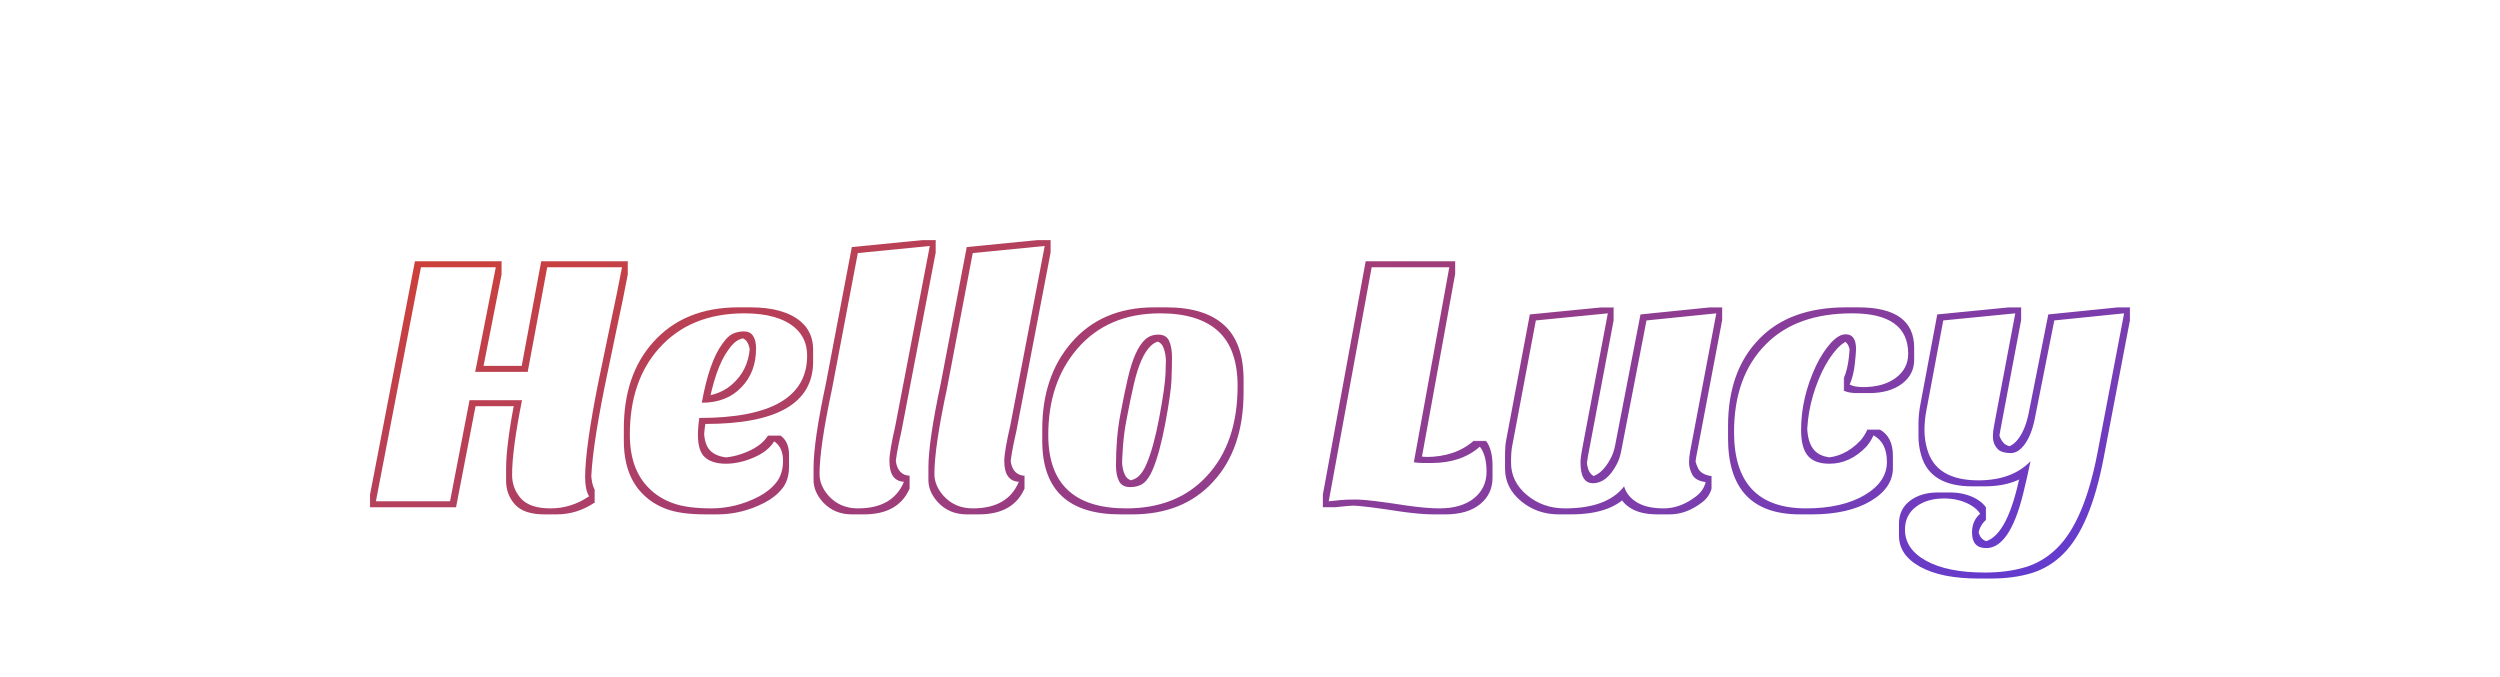
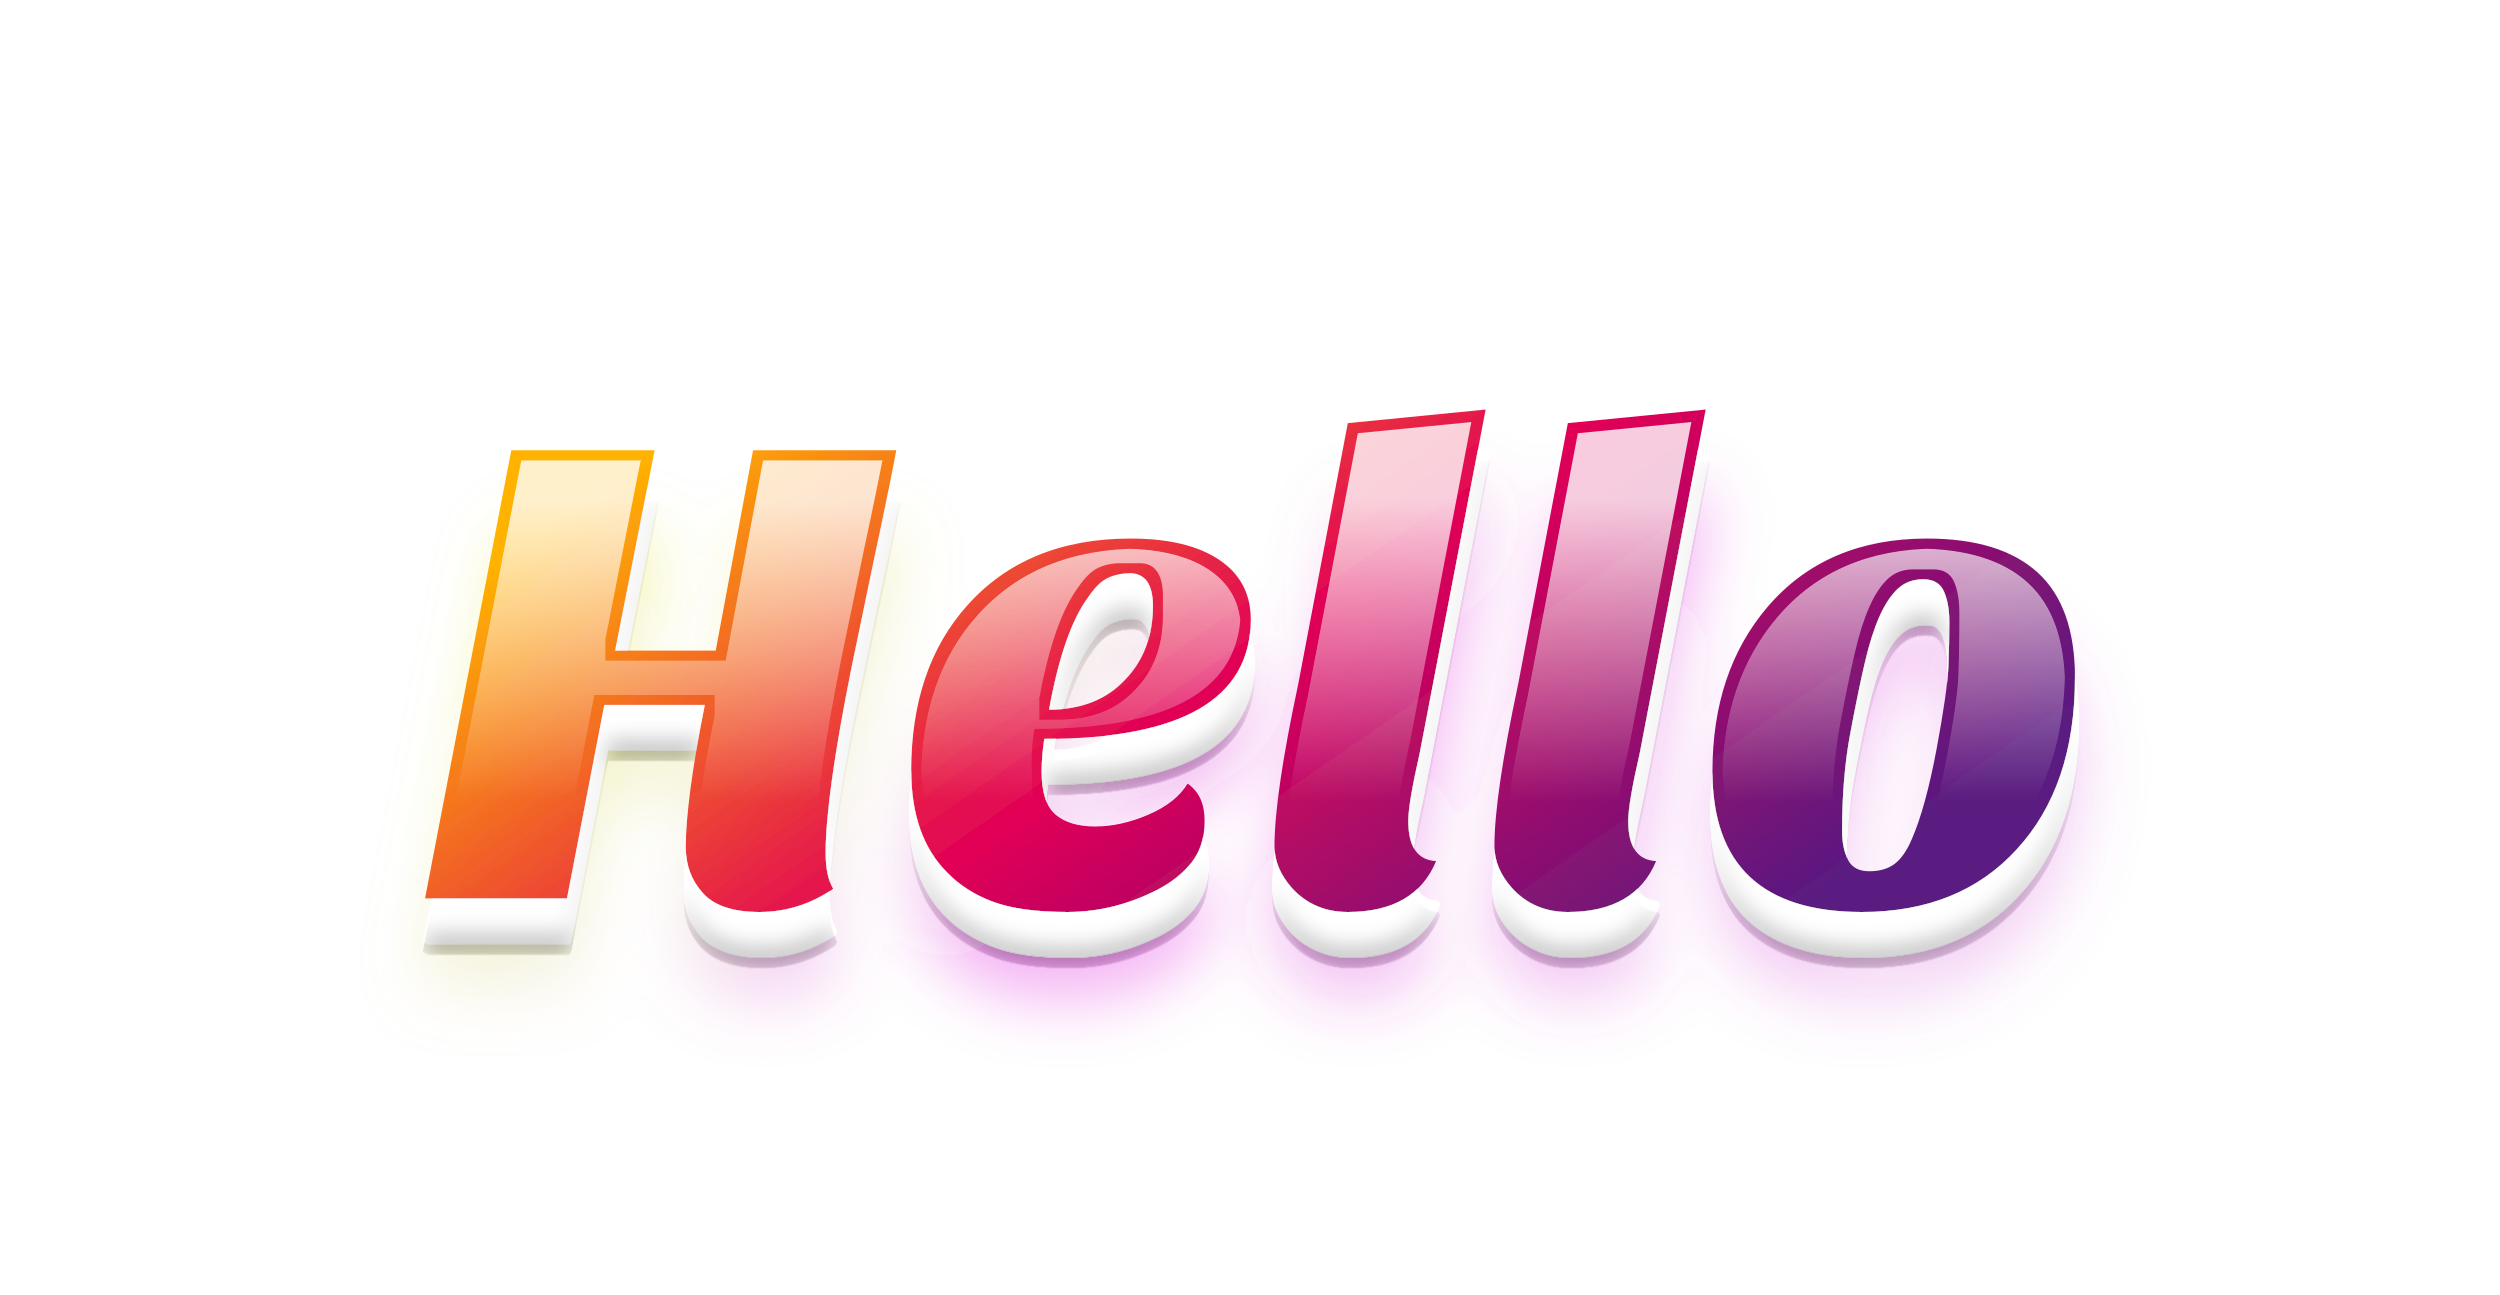
- <svg xmlns="http://www.w3.org/2000/svg" width="451.205px" height="122.021px" viewBox="24.397 13.989 451.205 122.021" style="background: rgba(0, 0, 0, 0); --darkreader-inline-bgimage: initial; --darkreader-inline-bgcolor:rgba(0, 0, 0, 0);" data-darkreader-inline-bgimage="" data-darkreader-inline-bgcolor="" preserveAspectRatio="xMidYMid">
+ <svg xmlns="http://www.w3.org/2000/svg" width="235.645px" height="122.021px" viewBox="132.178 13.989 235.645 122.021" style="background: rgba(0, 0, 0, 0);" preserveAspectRatio="xMidYMid">
  <defs>
-     <linearGradient id="editing-outline-gradient" x1="-0.414" x2="1.414" y1="0.093" y2="0.907">
-       <stop offset="0" stop-color="#ee4208" data-darkreader-inline-stopcolor="" style="--darkreader-inline-stopcolor:#be3506;" />
-       <stop offset="1" stop-color="#4139ff" data-darkreader-inline-stopcolor="" style="--darkreader-inline-stopcolor:#0700aa;" />
+     <linearGradient id="editing-shiny-gradient" x1="0.043" x2="0.957" y1="0.297" y2="0.703" gradientUnits="objectBoundingBox">
+       <stop offset="0.0" stop-color="#ffb200" />
+       <stop offset="0.5" stop-color="#e10057" />
+       <stop offset="1.0" stop-color="#5A1A80" />
    </linearGradient>
-     <filter id="editing-outline" x="-100%" y="-100%" width="300%" height="300%">
-       <feMorphology in="SourceGraphic" operator="dilate" radius="1" result="outline" />
-       <feComposite operator="out" in="outline" in2="SourceAlpha" />
+     <linearGradient id="editing-shiny-gradient2" x1="0" x2="0" y1="0" y2="1">
+       <stop offset="0.2" stop-color="#fff" stop-opacity="0.8" />
+       <stop offset="0.8" stop-color="#fff" stop-opacity="0" />
+     </linearGradient>
+     <filter id="editing-shiny2" x="-100%" y="-100%" width="300%" height="300%">
+       <feMorphology operator="erode" radius="2" />
+     </filter>
+     <filter id="editing-shiny" x="-100%" y="-100%" width="300%" height="300%">
+       <feFlood flood-color="#fff" result="flood" />
+       <feConvolveMatrix in="SourceGraphic" result="conv" order="8,8" divisor="1" kernelMatrix="0 0 0 0 0 0 0 0 0 0 0 1 1 0 0 0 0 0 0 1 1 0 0 0 0 0 1 0 0 1 0 0 0 0 1 0 0 1 0 0 0 1 0 0 0 0 1 0 0 1 1 0 0 1 1 0 0 0 0 1 1 0 0 0 " />
+       <feOffset dx="0" dy="4" in="conv" result="offset" />
+       <feComposite operator="in" in="flood" in2="offset" result="comp" />
+       <feGaussianBlur in="offset" stdDeviation="3" result="shadow" />
+       <feColorMatrix in="shadow" type="matrix" values="0.7 0 0 0 0  0 0.7 0 0 0  0 0 0.7 0 0  0 0 0 0.3 0" result="dark-shadow" />
+       <feOffset dx="0" dy="4" in="dark-shadow" result="offset-shadow" />
+       <feOffset dx="0" dy="2" in="conv" result="offset-2" />
+       <feComposite operator="out" in="offset" in2="offset-2" result="edge-diff" />
+       <feGaussianBlur in="edge-diff" stdDeviation="1" result="edge-blur" />
+       <feColorMatrix in="edge-blur" result="edge-shadow" type="matrix" values="0 0 0 0 0  0 0 0 0 0  0 0 0 0 0  0 0 0 0.5 0" />
+       <feComposite operator="in" in="edge-shadow" in2="offset" result="edge-shadow-in" />
+       <feOffset dx="0" dy="1" in="edge-shadow-in" result="edge-shadow-final" />
+       <feMerge result="out">
+         <feMergeNode in="offset-shadow" />
+         <feMergeNode in="comp" />
+         <feMergeNode in="edge-shadow-final" />
+         <feMergeNode in="SourceGraphic" />
+       </feMerge>
    </filter>
  </defs>
-   <g filter="url(#editing-outline)">
-     <g transform="translate(91.86001, 104.4622)">
-       <path d="M24.96-4.80L24.96-4.80L24.96-4.80Q24.96-9.28 26.75-18.24L26.75-18.24L17.28-18.24L13.76 0L0.38 0L8.51-42.24L22.02-42.24L18.30-23.36L27.78-23.36L31.30-42.24L44.80-42.24L44.80-42.24Q43.90-37.50 42.75-32.19L42.75-32.19L40.58-21.76L40.58-21.76Q38.14-9.60 38.14-4.29L38.14-4.29L38.14-4.29Q38.14-2.11 38.85-0.90L38.85-0.90L38.85-0.90Q35.65 1.28 31.90 1.28L31.90 1.28L31.90 1.28Q28.16 1.28 26.56-0.51L26.56-0.51L26.56-0.51Q24.96-2.30 24.96-4.80ZM72.26-10.82L72.26-10.82L72.26-10.82Q73.86-9.73 73.86-7.33L73.86-7.33L73.86-7.33Q73.86-4.93 72.64-3.39L72.64-3.39L72.64-3.39Q71.42-1.86 69.44-0.83L69.44-0.83L69.44-0.83Q65.34 1.28 60.93 1.28L60.93 1.28L60.93 1.28Q56.51 1.28 53.92 0.32L53.92 0.32L53.92 0.32Q51.33-0.64 49.60-2.43L49.60-2.43L49.60-2.43Q46.21-5.82 46.21-12.03L46.21-12.03L46.21-12.03Q46.21-21.70 51.46-27.58L51.46-27.58L51.46-27.58Q57.09-33.92 66.88-33.92L66.88-33.92L66.88-33.92Q72.96-33.92 75.97-31.36L75.97-31.36L75.97-31.36Q78.21-29.44 78.21-26.30L78.21-26.30L78.21-26.30Q78.21-15.04 58.75-15.04L58.75-15.04L58.75-15.04Q58.50-13.38 58.50-11.97L58.50-11.97L58.50-11.97Q58.50-9.02 59.81-7.90L59.81-7.90L59.81-7.90Q61.12-6.78 63.55-6.78L63.55-6.78L63.55-6.78Q65.98-6.78 68.58-7.90L68.58-7.90L68.58-7.90Q71.17-9.02 72.26-10.82ZM59.20-17.79L59.20-17.79L59.20-17.79Q63.74-17.79 66.37-20.61L66.37-20.61L66.37-20.61Q68.99-23.30 68.99-27.58L68.99-27.58L68.99-27.58Q68.99-29.06 68.45-29.86L68.45-29.86L68.45-29.86Q67.90-30.66 66.82-30.66L66.82-30.66L66.82-30.66Q65.73-30.66 64.80-30.24L64.80-30.24L64.80-30.24Q63.87-29.82 62.91-28.42L62.91-28.42L62.91-28.42Q60.54-25.22 59.20-17.79ZM95.68-3.52L95.68-3.52L95.68-3.52Q93.70 1.28 87.36 1.28L87.36 1.28L87.36 1.28Q84.16 1.28 82.11-0.96L82.11-0.96L82.11-0.96Q80.45-2.82 80.45-4.93L80.45-4.93L80.45-4.93Q80.45-9.73 82.69-20.22L82.69-20.22L87.36-44.80L100.35-46.08L94.14-13.70L94.14-13.70Q93.06-8.96 93.06-7.30L93.06-7.30L93.06-7.30Q93.06-3.65 95.68-3.52ZM116.42-3.52L116.42-3.52L116.42-3.52Q114.43 1.28 108.10 1.28L108.10 1.28L108.10 1.28Q104.90 1.28 102.85-0.96L102.85-0.96L102.85-0.96Q101.18-2.82 101.18-4.93L101.18-4.93L101.18-4.93Q101.18-9.73 103.42-20.22L103.42-20.22L108.10-44.80L121.09-46.08L114.88-13.70L114.88-13.70Q113.79-8.96 113.79-7.30L113.79-7.30L113.79-7.30Q113.79-3.65 116.42-3.52ZM135.81 1.28L135.81 1.28L135.81 1.28Q121.73 1.28 121.73-11.97L121.73-11.97L121.73-11.97Q121.73-21.38 126.91-27.46L126.91-27.46L126.91-27.46Q132.42-33.92 141.95-33.92L141.95-33.92L141.95-33.92Q148.86-33.92 152.38-30.72L152.38-30.72L152.38-30.72Q155.90-27.52 155.90-20.80L155.90-20.80L155.90-20.80Q155.90-10.56 150.40-4.61L150.40-4.61L150.40-4.61Q145.02 1.28 135.81 1.28ZM137.47-26.56L137.47-26.56L137.47-26.56Q136.70-24.83 136.10-22.24L136.10-22.24L136.10-22.24Q135.49-19.65 134.72-15.55L134.72-15.55L134.72-15.55Q133.95-11.46 133.95-6.40L133.95-6.40L133.95-6.40Q133.95-4.74 134.50-3.65L134.50-3.65L134.50-3.65Q135.04-2.56 136.51-2.56L136.51-2.56L136.51-2.56Q137.98-2.56 138.91-3.26L138.91-3.26L138.91-3.26Q139.84-3.97 140.54-5.63L140.54-5.63L140.54-5.63Q141.82-8.58 142.85-14.05L142.85-14.05L142.85-14.05Q143.87-19.52 143.97-21.89L143.97-21.89L143.97-21.89Q144.06-24.26 144.06-26.02L144.06-26.02L144.06-26.02Q144.06-27.78 143.55-28.93L143.55-28.93L143.55-28.93Q143.04-30.08 141.60-30.08L141.60-30.08L141.60-30.08Q140.16-30.08 139.20-29.18L139.20-29.18L139.20-29.18Q138.24-28.29 137.47-26.56ZM199.62-9.86L199.62-9.86L199.62-9.86Q200.83-8.32 200.83-5.34L200.83-5.34L200.83-5.34Q200.83-2.37 198.56-0.54L198.56-0.54L198.56-0.54Q196.29 1.28 192.32 1.28L192.32 1.28L192.32 1.28Q190.02 1.28 186.43 0.77L186.43 0.77L186.43 0.77Q179.39-0.32 177.38-0.32L177.38-0.32L177.38-0.32Q175.36-0.32 174.53-0.22L174.53-0.22L174.53-0.22Q173.70-0.13 172.35 0L172.35 0L180.10-42.24L194.11-42.24L187.71-7.04L187.71-7.04Q188.54-6.91 189.31-6.91L189.31-6.91L190.91-6.91L190.91-6.91Q196.29-6.91 199.62-9.86ZM225.66-2.69L225.66-2.69L225.66-2.69Q222.59 1.28 214.98 1.28L214.98 1.28L214.98 1.28Q211.01 1.28 208.13-1.12L208.13-1.12L208.13-1.12Q205.25-3.52 205.25-6.98L205.25-6.98L205.25-6.98Q205.25-8.90 205.44-9.86L205.44-9.86L209.73-32.64L222.72-33.92L218.05-9.22L218.05-9.22Q217.79-7.81 217.79-6.98L217.79-6.98L217.79-6.98Q217.79-3.26 220.03-3.26L220.03-3.26L220.03-3.26Q222.53-3.26 224.32-6.66L224.32-6.66L224.32-6.66Q224.90-7.74 225.15-9.15L225.15-9.15L229.70-32.64L242.30-33.92L237.57-8.96L237.57-8.96Q237.38-8 237.38-6.98L237.38-6.98L237.38-6.98Q237.38-5.95 237.95-4.83L237.95-4.83L237.95-4.83Q238.53-3.71 240.38-3.46L240.38-3.46L240.38-3.46Q240-1.92 238.66-0.90L238.66-0.90L238.66-0.90Q235.84 1.28 232.80 1.28L232.80 1.28L232.80 1.28Q229.76 1.28 227.97 0.19L227.97 0.19L227.97 0.19Q226.18-0.90 225.66-2.69ZM276.93-26.62L276.93-26.62L276.93-26.62Q276.93-23.94 274.69-22.27L274.69-22.27L274.69-22.27Q272.45-20.61 268.80-20.61L268.80-20.61L268.80-20.61Q267.26-20.61 266.37-21.06L266.37-21.06L266.37-21.06Q267.07-22.72 267.30-24.80L267.30-24.80L267.30-24.80Q267.52-26.88 267.52-27.46L267.52-27.46L267.52-27.46Q267.52-30.14 265.66-30.14L265.66-30.14L265.66-30.14Q264.38-30.14 262.94-28.54L262.94-28.54L262.94-28.54Q261.50-26.94 260.29-24.45L260.29-24.45L260.29-24.45Q257.60-18.69 257.60-12.86L257.60-12.86L257.60-12.86Q257.60-9.66 258.82-8.22L258.82-8.22L258.82-8.22Q260.03-6.78 262.72-6.78L262.72-6.78L262.72-6.78Q266.43-6.78 269.38-9.86L269.38-9.86L269.38-9.86Q270.21-10.82 270.66-11.90L270.66-11.90L270.66-11.90Q273.09-10.62 273.09-7.10L273.09-7.10L273.09-7.10Q273.09-3.52 269.12-1.15L269.12-1.15L269.12-1.15Q265.02 1.28 258.50 1.28L258.50 1.28L258.50 1.28Q245.50 1.28 245.50-12.48L245.50-12.48L245.50-12.48Q245.50-22.53 251.20-28.29L251.20-28.29L251.20-28.29Q256.70-33.92 266.82-33.92L266.82-33.92L266.82-33.92Q276.93-33.92 276.93-26.62ZM299.01-7.23L299.01-7.23L299.01-7.23Q295.68-3.78 289.60-3.78L289.60-3.78L289.60-3.78Q281.98-3.78 280.38-9.34L280.38-9.34L280.38-9.34Q279.87-11.01 279.87-12.86L279.87-12.86L279.87-12.86Q279.87-14.72 280.26-16.64L280.26-16.64L283.26-32.64L296.26-33.92L292.74-15.30L292.74-15.30Q292.61-14.46 292.42-13.57L292.42-13.57L292.42-13.57Q292.22-12.67 292.22-11.74L292.22-11.74L292.22-11.74Q292.22-10.82 292.54-10.21L292.54-10.21L292.54-10.21Q292.86-9.60 293.31-9.22L293.31-9.22L293.31-9.22Q294.08-8.70 295.46-8.70L295.46-8.70L295.46-8.70Q296.83-8.70 298.02-10.37L298.02-10.37L298.02-10.37Q299.20-12.03 299.78-14.91L299.78-14.91L303.30-32.64L315.90-33.92L311.10-8.77L311.10-8.77Q308.74 3.52 303.87 8.38L303.87 8.38L303.87 8.38Q301.38 10.88 298.14 11.87L298.14 11.87L298.14 11.87Q294.91 12.86 290.75 12.86L290.75 12.86L290.75 12.86Q284.03 12.86 280.19 10.75L280.19 10.75L280.19 10.75Q276.35 8.64 276.35 5.12L276.35 5.12L276.35 5.12Q276.35 2.50 278.34 0.99L278.34 0.99L278.34 0.99Q280.32-0.51 283.39-0.51L283.39-0.51L283.39-0.51Q286.08-0.51 288.13 0.64L288.13 0.64L288.13 0.64Q289.34 1.34 289.92 2.24L289.92 2.24L289.92 2.24Q288.45 3.52 288.45 5.63L288.45 5.63L288.45 5.63Q288.45 8.45 291.01 8.45L291.01 8.45L291.01 8.45Q295.23 8.45 297.66-1.28L297.66-1.28L297.66-1.28Q298.37-4.16 299.01-7.23Z" fill="url(#editing-outline-gradient)" />
+   <g filter="url(#editing-shiny)">
+     <g transform="translate(171.86, 98.67219)">
+       <path d="M24.96-4.80L24.96-4.80L24.96-4.80Q24.96-9.28 26.75-18.24L26.75-18.24L17.28-18.24L13.76 0L0.38 0L8.51-42.24L22.02-42.24L18.30-23.36L27.78-23.36L31.30-42.24L44.80-42.24L44.80-42.24Q43.90-37.50 42.75-32.19L42.75-32.19L40.58-21.76L40.58-21.76Q38.14-9.60 38.14-4.29L38.14-4.29L38.14-4.29Q38.14-2.11 38.85-0.90L38.85-0.90L38.85-0.90Q35.65 1.28 31.90 1.28L31.90 1.28L31.90 1.28Q28.16 1.28 26.56-0.51L26.56-0.51L26.56-0.51Q24.96-2.30 24.96-4.80ZM72.26-10.82L72.26-10.82L72.26-10.82Q73.86-9.73 73.86-7.33L73.86-7.33L73.86-7.33Q73.86-4.93 72.64-3.39L72.64-3.39L72.64-3.39Q71.42-1.86 69.44-0.83L69.44-0.83L69.44-0.83Q65.34 1.28 60.93 1.28L60.93 1.28L60.93 1.28Q56.51 1.28 53.92 0.32L53.92 0.32L53.92 0.32Q51.33-0.64 49.60-2.43L49.60-2.43L49.60-2.43Q46.21-5.82 46.21-12.03L46.21-12.03L46.21-12.03Q46.21-21.70 51.46-27.58L51.46-27.58L51.46-27.58Q57.09-33.92 66.88-33.92L66.88-33.92L66.88-33.92Q72.96-33.92 75.97-31.36L75.97-31.36L75.97-31.36Q78.21-29.44 78.21-26.30L78.21-26.30L78.21-26.30Q78.21-15.04 58.75-15.04L58.75-15.04L58.75-15.04Q58.50-13.38 58.50-11.97L58.50-11.97L58.50-11.97Q58.50-9.02 59.81-7.90L59.81-7.90L59.81-7.90Q61.12-6.78 63.55-6.78L63.55-6.78L63.55-6.78Q65.98-6.78 68.58-7.90L68.58-7.90L68.58-7.90Q71.17-9.02 72.26-10.82ZM59.20-17.79L59.20-17.79L59.20-17.79Q63.74-17.79 66.37-20.61L66.37-20.61L66.37-20.61Q68.99-23.30 68.99-27.58L68.99-27.58L68.99-27.58Q68.99-29.06 68.45-29.86L68.45-29.86L68.45-29.86Q67.90-30.66 66.82-30.66L66.82-30.66L66.82-30.66Q65.73-30.66 64.80-30.24L64.80-30.24L64.80-30.24Q63.87-29.82 62.91-28.42L62.91-28.42L62.91-28.42Q60.54-25.22 59.20-17.79ZM95.68-3.52L95.68-3.52L95.68-3.52Q93.70 1.28 87.36 1.28L87.36 1.28L87.36 1.28Q84.16 1.28 82.11-0.96L82.11-0.96L82.11-0.96Q80.45-2.82 80.45-4.93L80.45-4.93L80.45-4.93Q80.45-9.73 82.69-20.22L82.69-20.22L87.36-44.80L100.35-46.08L94.14-13.70L94.14-13.70Q93.06-8.96 93.06-7.30L93.06-7.30L93.06-7.30Q93.06-3.65 95.68-3.52ZM116.42-3.52L116.42-3.52L116.42-3.52Q114.43 1.28 108.10 1.28L108.10 1.28L108.10 1.28Q104.90 1.28 102.85-0.96L102.85-0.96L102.85-0.96Q101.18-2.82 101.18-4.93L101.18-4.93L101.18-4.93Q101.18-9.73 103.42-20.22L103.42-20.22L108.10-44.80L121.09-46.08L114.88-13.70L114.88-13.70Q113.79-8.96 113.79-7.30L113.79-7.30L113.79-7.30Q113.79-3.65 116.42-3.52ZM135.81 1.28L135.81 1.28L135.81 1.28Q121.73 1.28 121.73-11.97L121.73-11.97L121.73-11.97Q121.73-21.38 126.91-27.46L126.91-27.46L126.91-27.46Q132.42-33.92 141.95-33.92L141.95-33.92L141.95-33.92Q148.86-33.92 152.38-30.72L152.38-30.72L152.38-30.72Q155.90-27.52 155.90-20.80L155.90-20.80L155.90-20.80Q155.90-10.56 150.40-4.61L150.40-4.61L150.40-4.61Q145.02 1.28 135.81 1.28ZM137.47-26.56L137.47-26.56L137.47-26.56Q136.70-24.83 136.10-22.24L136.10-22.24L136.10-22.24Q135.49-19.65 134.72-15.55L134.72-15.55L134.72-15.55Q133.95-11.46 133.95-6.40L133.95-6.40L133.95-6.40Q133.95-4.74 134.50-3.65L134.50-3.65L134.50-3.65Q135.04-2.56 136.51-2.56L136.51-2.56L136.51-2.56Q137.98-2.56 138.91-3.26L138.91-3.26L138.91-3.26Q139.84-3.97 140.54-5.63L140.54-5.63L140.54-5.63Q141.82-8.58 142.85-14.05L142.85-14.05L142.85-14.05Q143.87-19.52 143.97-21.89L143.97-21.89L143.97-21.89Q144.06-24.26 144.06-26.02L144.06-26.02L144.06-26.02Q144.06-27.78 143.55-28.93L143.55-28.93L143.55-28.93Q143.04-30.08 141.60-30.08L141.60-30.08L141.60-30.08Q140.16-30.08 139.20-29.18L139.20-29.18L139.20-29.18Q138.24-28.29 137.47-26.56Z" fill="url(#editing-shiny-gradient)" />
+     </g>
+   </g>
+   <g filter="url(#editing-shiny2)">
+     <g transform="translate(171.86, 98.68)">
+       <path d="M24.96-4.80L24.96-4.80L24.96-4.80Q24.96-9.28 26.75-18.24L26.75-18.24L17.28-18.24L13.76 0L0.38 0L8.51-42.24L22.02-42.24L18.30-23.36L27.78-23.36L31.30-42.24L44.80-42.24L44.80-42.24Q43.90-37.50 42.75-32.19L42.75-32.19L40.58-21.76L40.58-21.76Q38.14-9.60 38.14-4.29L38.14-4.29L38.14-4.29Q38.14-2.11 38.85-0.90L38.85-0.90L38.85-0.90Q35.65 1.28 31.90 1.28L31.90 1.28L31.90 1.28Q28.16 1.28 26.56-0.51L26.56-0.51L26.56-0.51Q24.96-2.30 24.96-4.80ZM72.26-10.82L72.26-10.82L72.26-10.82Q73.86-9.73 73.86-7.33L73.86-7.33L73.86-7.33Q73.86-4.93 72.64-3.39L72.64-3.39L72.64-3.39Q71.42-1.86 69.44-0.83L69.44-0.83L69.44-0.83Q65.34 1.28 60.93 1.28L60.93 1.28L60.93 1.28Q56.51 1.28 53.92 0.32L53.92 0.32L53.92 0.32Q51.33-0.64 49.60-2.43L49.60-2.43L49.60-2.43Q46.21-5.82 46.21-12.03L46.21-12.03L46.21-12.03Q46.21-21.70 51.46-27.58L51.46-27.58L51.46-27.58Q57.09-33.92 66.88-33.92L66.88-33.92L66.88-33.92Q72.96-33.92 75.97-31.36L75.97-31.36L75.97-31.36Q78.21-29.44 78.21-26.30L78.21-26.30L78.21-26.30Q78.21-15.04 58.75-15.04L58.75-15.04L58.75-15.04Q58.50-13.38 58.50-11.97L58.50-11.97L58.50-11.97Q58.50-9.02 59.81-7.90L59.81-7.90L59.81-7.90Q61.12-6.78 63.55-6.78L63.55-6.78L63.55-6.78Q65.98-6.78 68.58-7.90L68.58-7.90L68.58-7.90Q71.17-9.02 72.26-10.82ZM59.20-17.79L59.20-17.79L59.20-17.79Q63.74-17.79 66.37-20.61L66.37-20.61L66.37-20.61Q68.99-23.30 68.99-27.58L68.99-27.58L68.99-27.58Q68.99-29.06 68.45-29.86L68.45-29.86L68.45-29.86Q67.90-30.66 66.82-30.66L66.82-30.66L66.82-30.66Q65.73-30.66 64.80-30.24L64.80-30.24L64.80-30.24Q63.87-29.82 62.91-28.42L62.91-28.42L62.91-28.42Q60.54-25.22 59.20-17.79ZM95.68-3.52L95.68-3.52L95.68-3.52Q93.70 1.28 87.36 1.28L87.36 1.28L87.36 1.28Q84.16 1.28 82.11-0.96L82.11-0.96L82.11-0.96Q80.45-2.82 80.45-4.93L80.45-4.93L80.45-4.93Q80.45-9.73 82.69-20.22L82.69-20.22L87.36-44.80L100.35-46.08L94.14-13.70L94.14-13.70Q93.06-8.96 93.06-7.30L93.06-7.30L93.06-7.30Q93.06-3.65 95.68-3.52ZM116.42-3.52L116.42-3.52L116.42-3.52Q114.43 1.28 108.10 1.28L108.10 1.28L108.10 1.28Q104.90 1.28 102.85-0.96L102.85-0.96L102.85-0.96Q101.18-2.82 101.18-4.93L101.18-4.93L101.18-4.93Q101.18-9.73 103.42-20.22L103.42-20.22L108.10-44.80L121.09-46.08L114.88-13.70L114.88-13.70Q113.79-8.96 113.79-7.30L113.79-7.30L113.79-7.30Q113.79-3.65 116.42-3.52ZM135.81 1.28L135.81 1.28L135.81 1.28Q121.73 1.28 121.73-11.97L121.73-11.97L121.73-11.97Q121.73-21.38 126.91-27.46L126.91-27.46L126.91-27.46Q132.42-33.92 141.95-33.92L141.95-33.92L141.95-33.92Q148.86-33.92 152.38-30.72L152.38-30.72L152.38-30.72Q155.90-27.52 155.90-20.80L155.90-20.80L155.90-20.80Q155.90-10.56 150.40-4.61L150.40-4.61L150.40-4.61Q145.02 1.28 135.81 1.28ZM137.47-26.56L137.47-26.56L137.47-26.56Q136.70-24.83 136.10-22.24L136.10-22.24L136.10-22.24Q135.49-19.65 134.72-15.55L134.72-15.55L134.72-15.55Q133.95-11.46 133.95-6.40L133.95-6.40L133.95-6.40Q133.95-4.74 134.50-3.65L134.50-3.65L134.50-3.65Q135.04-2.56 136.51-2.56L136.51-2.56L136.51-2.56Q137.98-2.56 138.91-3.26L138.91-3.26L138.91-3.26Q139.84-3.97 140.54-5.63L140.54-5.63L140.54-5.63Q141.82-8.58 142.85-14.05L142.85-14.05L142.85-14.05Q143.87-19.52 143.97-21.89L143.97-21.89L143.97-21.89Q144.06-24.26 144.06-26.02L144.06-26.02L144.06-26.02Q144.06-27.78 143.55-28.93L143.55-28.93L143.55-28.93Q143.04-30.08 141.60-30.08L141.60-30.08L141.60-30.08Q140.16-30.08 139.20-29.18L139.20-29.18L139.20-29.18Q138.24-28.29 137.47-26.56Z" fill="url(#editing-shiny-gradient2)" />
    </g>
  </g>
  <style>text {
  font-size: 64px;
  font-family: Arial Black;
  dominant-baseline: central;
  text-anchor: middle;
}</style>
-   <style class="darkreader darkreader--sync" media="screen" />
</svg>
